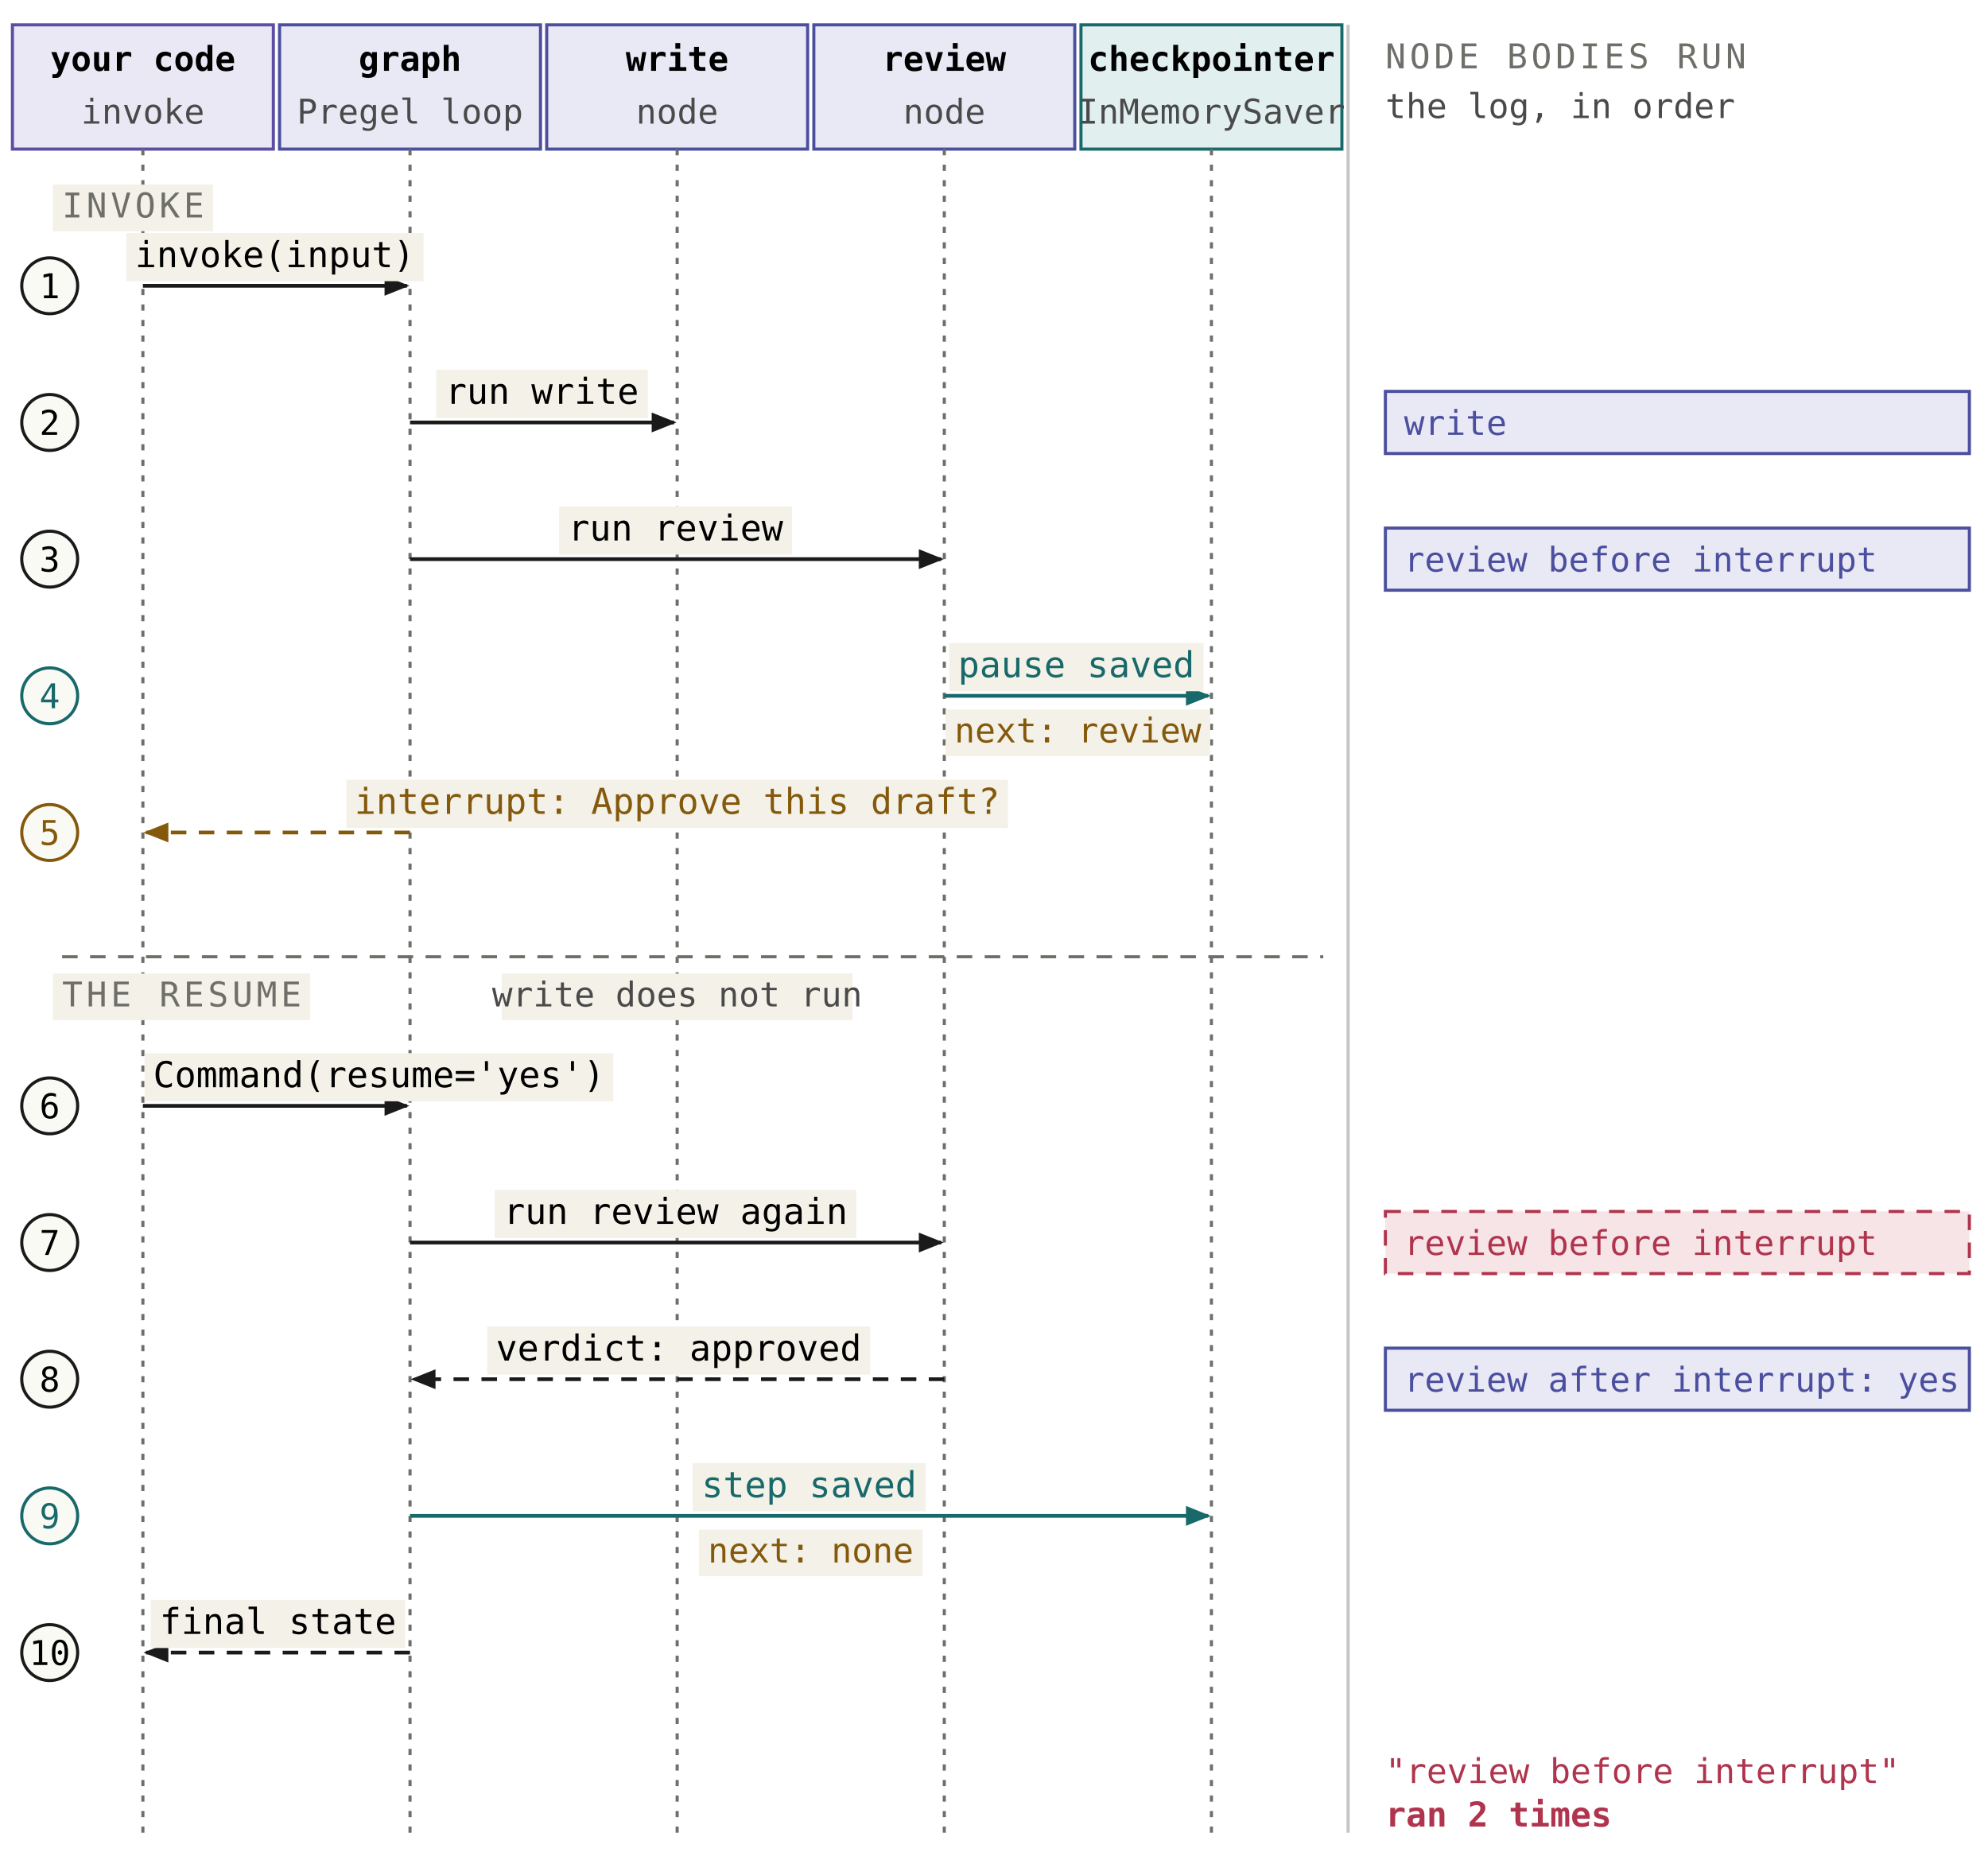
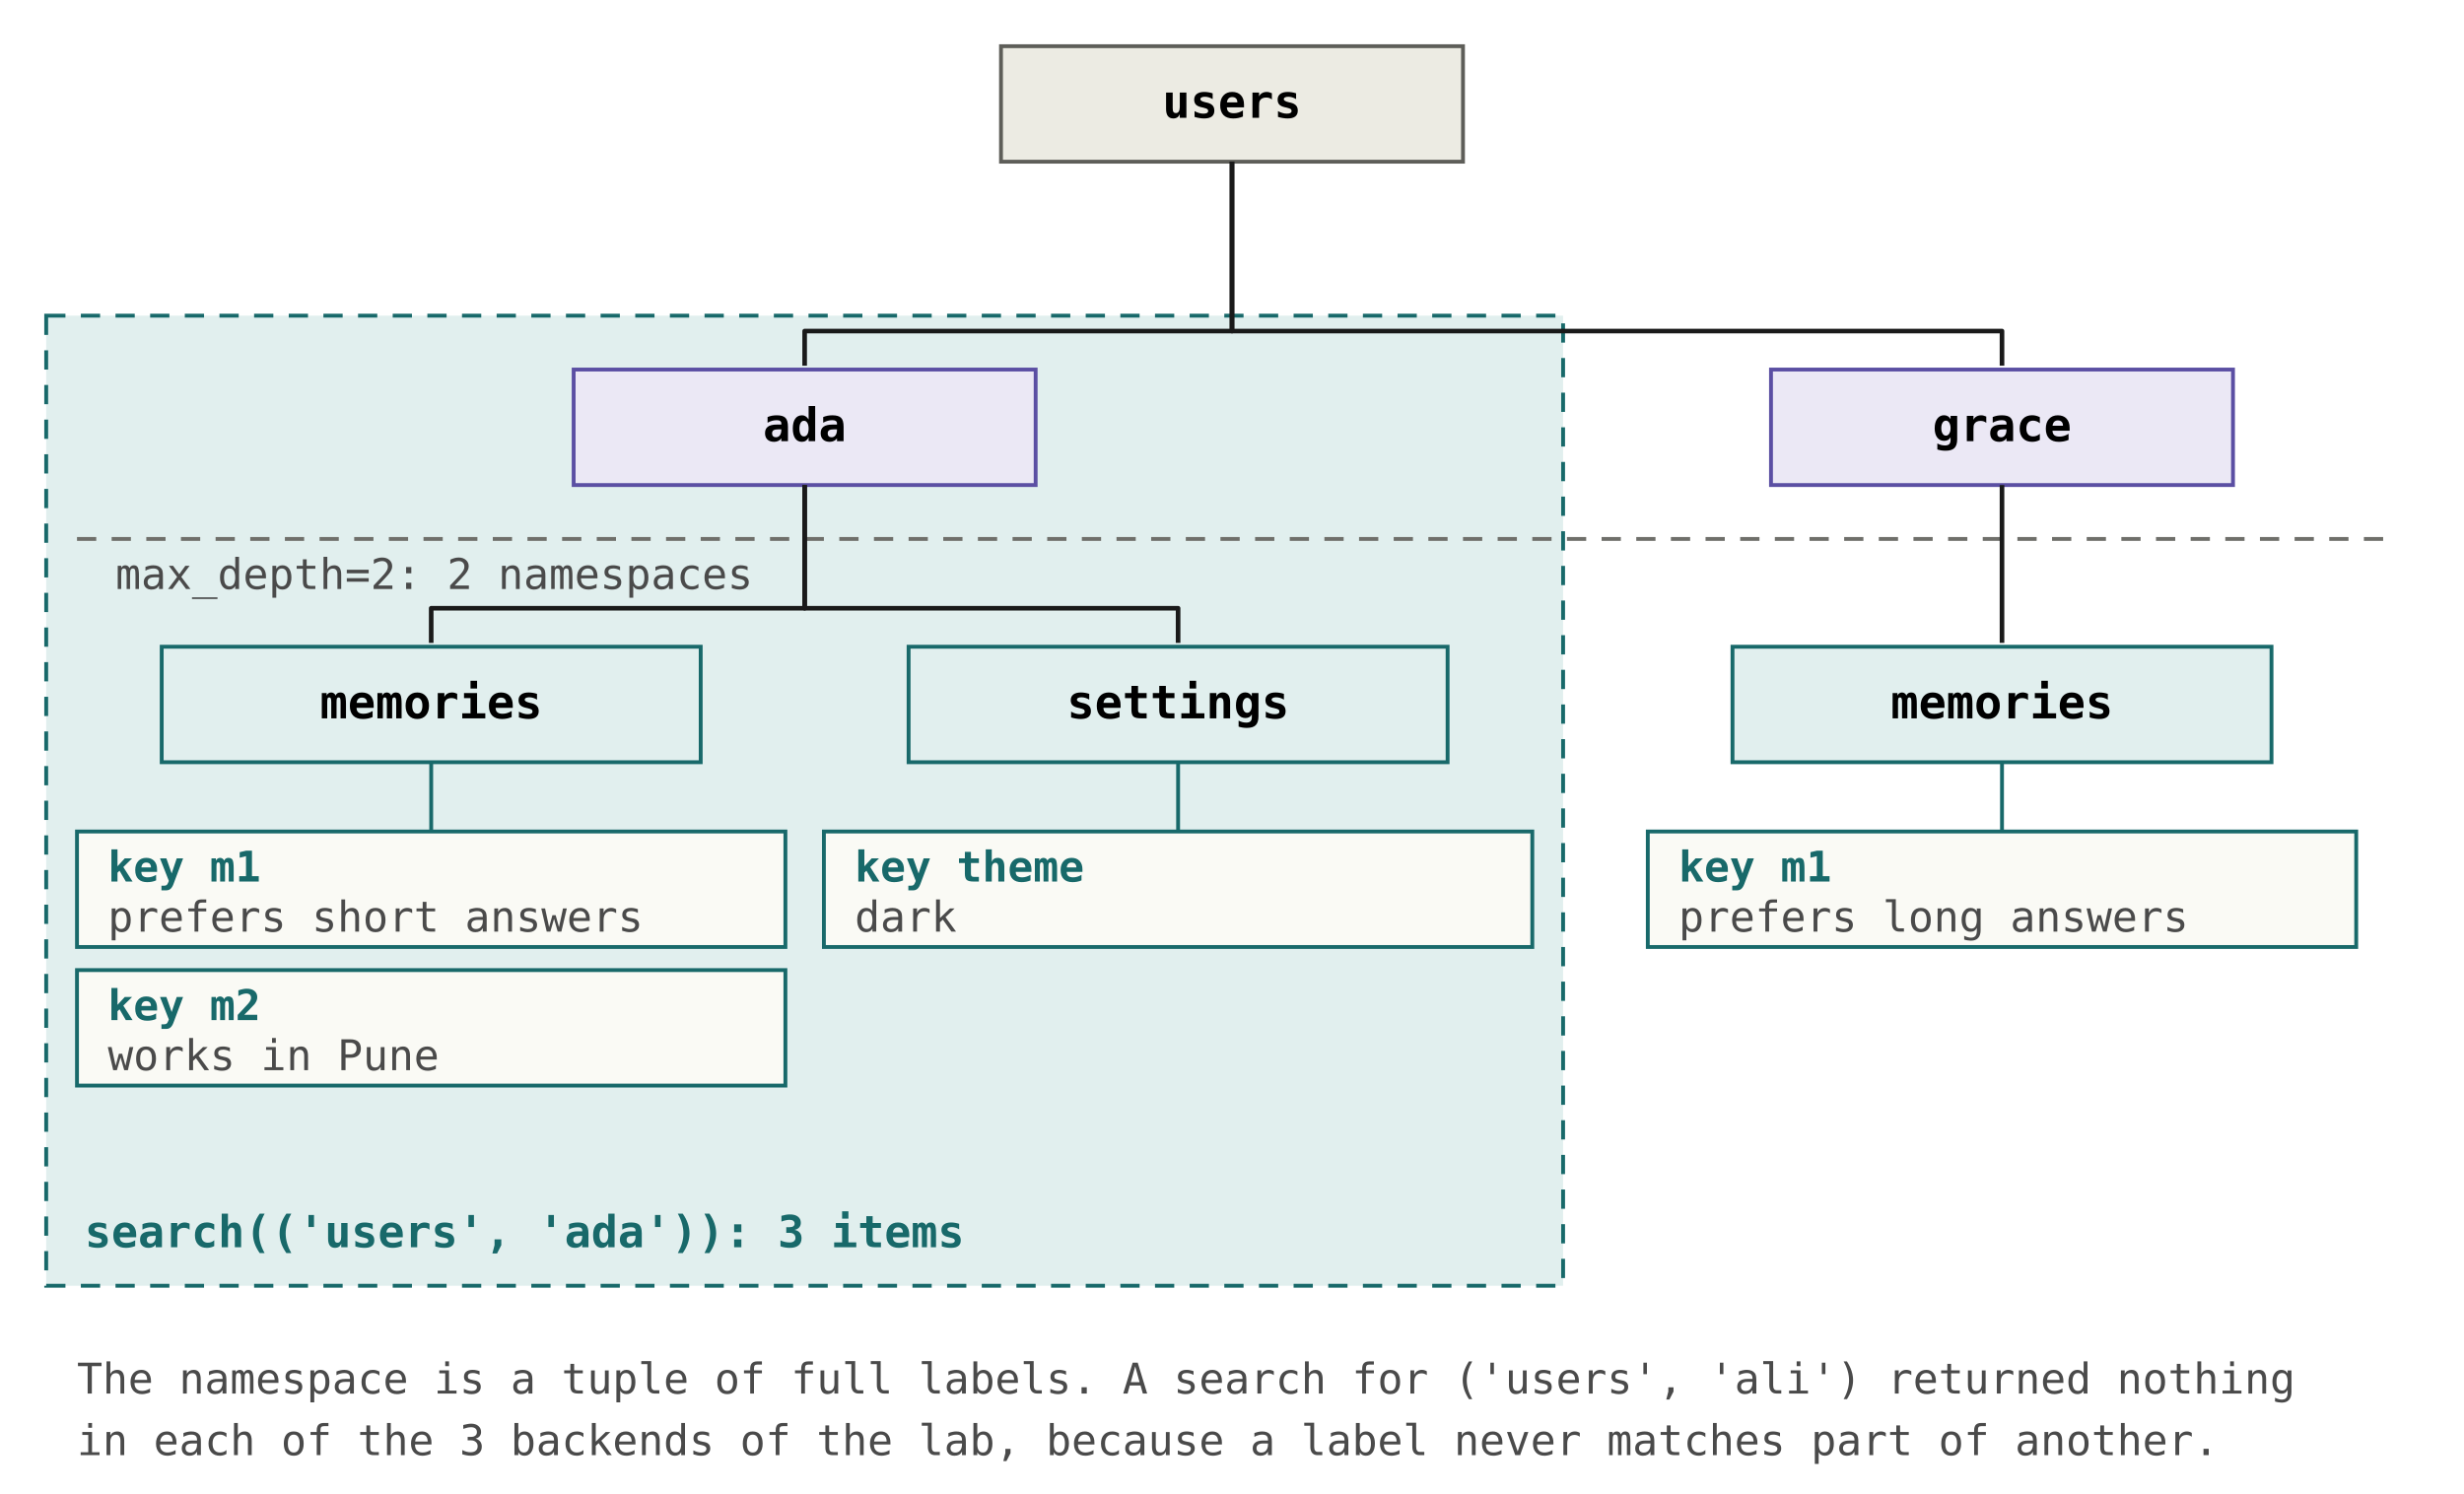
- <svg xmlns="http://www.w3.org/2000/svg" viewBox="0 0 640 600" role="img" aria-labelledby="fig-5-4-title fig-5-4-desc" font-family="JetBrains Mono, ui-monospace, monospace">
-   <defs>
-     <marker id="fig-5-4-head-ink" viewBox="0 0 10 10" refX="9" refY="5" markerWidth="8" markerHeight="8" markerUnits="userSpaceOnUse" orient="auto-start-reverse">
-       <path d="M0 1 L10 5 L0 9 z" fill="var(--m-ink, #1a1a1a)" />
-     </marker>
-     <marker id="fig-5-4-head-teal" viewBox="0 0 10 10" refX="9" refY="5" markerWidth="8" markerHeight="8" markerUnits="userSpaceOnUse" orient="auto-start-reverse">
-       <path d="M0 1 L10 5 L0 9 z" fill="var(--m-teal-ink, #18696a)" />
-     </marker>
-     <marker id="fig-5-4-head-amber" viewBox="0 0 10 10" refX="9" refY="5" markerWidth="8" markerHeight="8" markerUnits="userSpaceOnUse" orient="auto-start-reverse">
-       <path d="M0 1 L10 5 L0 9 z" fill="var(--m-amber-ink, #85590c)" />
-     </marker>
-   </defs>
-   <rect x="4" y="8" width="84" height="40" fill="var(--m-violet-fill, #ebe8f5)" stroke="var(--m-violet-ink, #5b4fa3)" />
-   <text x="46" y="22.8" font-size="11" text-anchor="middle" font-weight="700">your code</text>
-   <text x="46" y="39.8" font-size="11" text-anchor="middle" class="m-serif" fill="var(--m-ink-soft, #4a4a4a)">invoke</text>
-   <line x1="46" y1="48" x2="46" y2="590" stroke="var(--m-ink-mute, #6f6f6a)" stroke-width="1" stroke-dasharray="2 3" />
-   <rect x="90" y="8" width="84" height="40" fill="var(--m-indigo-fill, #e9e9f6)" stroke="var(--m-indigo-ink, #4b4f9e)" />
-   <text x="132" y="22.8" font-size="11" text-anchor="middle" font-weight="700">graph</text>
-   <text x="132" y="39.8" font-size="11" text-anchor="middle" class="m-serif" fill="var(--m-ink-soft, #4a4a4a)">Pregel loop</text>
-   <line x1="132" y1="48" x2="132" y2="590" stroke="var(--m-ink-mute, #6f6f6a)" stroke-width="1" stroke-dasharray="2 3" />
-   <rect x="176" y="8" width="84" height="40" fill="var(--m-indigo-fill, #e9e9f6)" stroke="var(--m-indigo-ink, #4b4f9e)" />
-   <text x="218" y="22.8" font-size="11" text-anchor="middle" font-weight="700">write</text>
-   <text x="218" y="39.8" font-size="11" text-anchor="middle" class="m-serif" fill="var(--m-ink-soft, #4a4a4a)">node</text>
-   <line x1="218" y1="48" x2="218" y2="590" stroke="var(--m-ink-mute, #6f6f6a)" stroke-width="1" stroke-dasharray="2 3" />
-   <rect x="262" y="8" width="84" height="40" fill="var(--m-indigo-fill, #e9e9f6)" stroke="var(--m-indigo-ink, #4b4f9e)" />
-   <text x="304" y="22.8" font-size="11" text-anchor="middle" font-weight="700">review</text>
-   <text x="304" y="39.8" font-size="11" text-anchor="middle" class="m-serif" fill="var(--m-ink-soft, #4a4a4a)">node</text>
-   <line x1="304" y1="48" x2="304" y2="590" stroke="var(--m-ink-mute, #6f6f6a)" stroke-width="1" stroke-dasharray="2 3" />
-   <rect x="348" y="8" width="84" height="40" fill="var(--m-teal-fill, #e1efee)" stroke="var(--m-teal-ink, #18696a)" />
-   <text x="390" y="22.8" font-size="11" text-anchor="middle" font-weight="700">checkpointer</text>
-   <text x="390" y="39.8" font-size="11" text-anchor="middle" class="m-serif" fill="var(--m-ink-soft, #4a4a4a)">InMemorySaver</text>
-   <line x1="390" y1="48" x2="390" y2="590" stroke="var(--m-ink-mute, #6f6f6a)" stroke-width="1" stroke-dasharray="2 3" />
-   <text x="446" y="22" font-size="11" letter-spacing="1.2" fill="var(--m-ink-mute, #6f6f6a)">NODE BODIES RUN</text>
-   <text x="446" y="38" font-size="11" class="m-serif" fill="var(--m-ink-soft, #4a4a4a)">the log, in order</text>
-   <line x1="434" y1="8" x2="434" y2="590" stroke="var(--m-ink-mute, #6f6f6a)" stroke-width="1" stroke-opacity="0.4" />
-   <rect class="m-knock" x="17" y="59.42" width="51.6" height="15" fill="var(--m-panel, #f3f1e8)" />
-   <text x="20" y="70" font-size="11" letter-spacing="1.2" fill="var(--m-ink-mute, #6f6f6a)">INVOKE</text>
-   <g data-beat="1">
-     <animate attributeName="opacity" values="0;0;1" keyTimes="0;0;1" calcMode="spline" keySplines="0 0 1 1;0.23 1 0.32 1" dur="0.45s" begin="indefinite" fill="freeze" />
-     <animateTransform attributeName="transform" type="translate" values="0 4;0 4;0 0" keyTimes="0;0;1" calcMode="spline" keySplines="0 0 1 1;0.23 1 0.32 1" dur="0.45s" begin="indefinite" fill="freeze" />
-     <circle cx="16" cy="92" r="9" fill="var(--m-paper, #fafaf5)" stroke="var(--m-ink, #1a1a1a)" stroke-width="1" />
-     <text x="16" y="96" font-size="11" text-anchor="middle">1</text>
-     <line x1="46" y1="92" x2="131" y2="92" stroke="var(--m-ink, #1a1a1a)" stroke-width="1.2" marker-end="url(#fig-5-4-head-ink)" />
-     <circle class="m-packet" r="3.5" fill="var(--m-ink, #1a1a1a)" opacity="0">
-       <animateMotion path="M46 92 L131 92" keyPoints="0;0;1;1" keyTimes="0;0;0.688;1" calcMode="linear" dur="0.8s" begin="indefinite" fill="freeze" />
-       <animate attributeName="opacity" values="0;0;1;1;0" keyTimes="0;0;0.1;0.688;1" dur="0.8s" begin="indefinite" fill="freeze" />
-     </circle>
-     <rect class="m-knock" x="40.65" y="75.03" width="95.7" height="15.5" fill="var(--m-panel, #f3f1e8)" />
-     <text x="88.5" y="86" font-size="11.5" text-anchor="middle">invoke(input)</text>
-   </g>
-   <g data-beat="2">
-     <animate attributeName="opacity" values="0;0;1" keyTimes="0;0.571;1" calcMode="spline" keySplines="0 0 1 1;0.23 1 0.32 1" dur="1.05s" begin="indefinite" fill="freeze" />
-     <animateTransform attributeName="transform" type="translate" values="0 4;0 4;0 0" keyTimes="0;0.571;1" calcMode="spline" keySplines="0 0 1 1;0.23 1 0.32 1" dur="1.05s" begin="indefinite" fill="freeze" />
-     <circle cx="16" cy="136" r="9" fill="var(--m-paper, #fafaf5)" stroke="var(--m-ink, #1a1a1a)" stroke-width="1" />
-     <text x="16" y="140" font-size="11" text-anchor="middle">2</text>
-     <line x1="132" y1="136" x2="217" y2="136" stroke="var(--m-ink, #1a1a1a)" stroke-width="1.2" marker-end="url(#fig-5-4-head-ink)" />
-     <circle class="m-packet" r="3.5" fill="var(--m-ink, #1a1a1a)" opacity="0">
-       <animateMotion path="M132 136 L217 136" keyPoints="0;0;1;1" keyTimes="0;0.429;0.821;1" calcMode="linear" dur="1.4s" begin="indefinite" fill="freeze" />
-       <animate attributeName="opacity" values="0;0;1;1;0" keyTimes="0;0.429;0.486;0.821;1" dur="1.4s" begin="indefinite" fill="freeze" />
-     </circle>
-     <rect class="m-knock" x="140.45" y="119.03" width="68.1" height="15.5" fill="var(--m-panel, #f3f1e8)" />
-     <text x="174.5" y="130" font-size="11.5" text-anchor="middle">run write</text>
-     <rect x="446" y="126" width="188" height="20" fill="var(--m-indigo-fill, #e9e9f6)" stroke="var(--m-indigo-ink, #4b4f9e)" />
-     <text x="452" y="140" font-size="11" fill="var(--m-indigo-ink, #4b4f9e)">write</text>
-   </g>
-   <g data-beat="3">
-     <animate attributeName="opacity" values="0;0;1" keyTimes="0;0.727;1" calcMode="spline" keySplines="0 0 1 1;0.23 1 0.32 1" dur="1.65s" begin="indefinite" fill="freeze" />
-     <animateTransform attributeName="transform" type="translate" values="0 4;0 4;0 0" keyTimes="0;0.727;1" calcMode="spline" keySplines="0 0 1 1;0.23 1 0.32 1" dur="1.65s" begin="indefinite" fill="freeze" />
-     <circle cx="16" cy="180" r="9" fill="var(--m-paper, #fafaf5)" stroke="var(--m-ink, #1a1a1a)" stroke-width="1" />
-     <text x="16" y="184" font-size="11" text-anchor="middle">3</text>
-     <line x1="132" y1="180" x2="303" y2="180" stroke="var(--m-ink, #1a1a1a)" stroke-width="1.2" marker-end="url(#fig-5-4-head-ink)" />
-     <circle class="m-packet" r="3.5" fill="var(--m-ink, #1a1a1a)" opacity="0">
-       <animateMotion path="M132 180 L303 180" keyPoints="0;0;1;1" keyTimes="0;0.6;0.875;1" calcMode="linear" dur="2s" begin="indefinite" fill="freeze" />
-       <animate attributeName="opacity" values="0;0;1;1;0" keyTimes="0;0.6;0.64;0.875;1" dur="2s" begin="indefinite" fill="freeze" />
-     </circle>
-     <rect class="m-knock" x="180" y="163.03" width="75" height="15.5" fill="var(--m-panel, #f3f1e8)" />
-     <text x="217.5" y="174" font-size="11.5" text-anchor="middle">run review</text>
-     <rect x="446" y="170" width="188" height="20" fill="var(--m-indigo-fill, #e9e9f6)" stroke="var(--m-indigo-ink, #4b4f9e)" />
-     <text x="452" y="184" font-size="11" fill="var(--m-indigo-ink, #4b4f9e)">review before interrupt</text>
-   </g>
-   <g data-beat="4">
-     <animate attributeName="opacity" values="0;0;1" keyTimes="0;0.8;1" calcMode="spline" keySplines="0 0 1 1;0.23 1 0.32 1" dur="2.25s" begin="indefinite" fill="freeze" />
-     <animateTransform attributeName="transform" type="translate" values="0 4;0 4;0 0" keyTimes="0;0.8;1" calcMode="spline" keySplines="0 0 1 1;0.23 1 0.32 1" dur="2.25s" begin="indefinite" fill="freeze" />
-     <circle cx="16" cy="224" r="9" fill="var(--m-paper, #fafaf5)" stroke="var(--m-teal-ink, #18696a)" stroke-width="1" />
-     <text x="16" y="228" font-size="11" text-anchor="middle" fill="var(--m-teal-ink, #18696a)">4</text>
-     <line x1="304" y1="224" x2="389" y2="224" stroke="var(--m-teal-ink, #18696a)" stroke-width="1.2" marker-end="url(#fig-5-4-head-teal)" />
-     <circle class="m-packet" r="3.5" fill="var(--m-teal-ink, #18696a)" opacity="0">
-       <animateMotion path="M304 224 L389 224" keyPoints="0;0;1;1" keyTimes="0;0.692;0.904;1" calcMode="linear" dur="2.6s" begin="indefinite" fill="freeze" />
-       <animate attributeName="opacity" values="0;0;1;1;0" keyTimes="0;0.692;0.723;0.904;1" dur="2.6s" begin="indefinite" fill="freeze" />
-     </circle>
-     <rect class="m-knock" x="305.55" y="207.03" width="81.9" height="15.5" fill="var(--m-panel, #f3f1e8)" />
-     <text x="346.5" y="218" font-size="11.5" text-anchor="middle" fill="var(--m-teal-ink, #18696a)">pause saved</text>
-     <rect class="m-knock" x="304.4" y="228.42" width="85.2" height="15" fill="var(--m-panel, #f3f1e8)" />
-     <text x="347" y="239" font-size="11" text-anchor="middle" fill="var(--m-amber-ink, #85590c)">next: review</text>
-   </g>
-   <g data-beat="5">
-     <animate attributeName="opacity" values="0;0;1" keyTimes="0;0.842;1" calcMode="spline" keySplines="0 0 1 1;0.23 1 0.32 1" dur="2.85s" begin="indefinite" fill="freeze" />
-     <animateTransform attributeName="transform" type="translate" values="0 4;0 4;0 0" keyTimes="0;0.842;1" calcMode="spline" keySplines="0 0 1 1;0.23 1 0.32 1" dur="2.85s" begin="indefinite" fill="freeze" />
-     <circle cx="16" cy="268" r="9" fill="var(--m-paper, #fafaf5)" stroke="var(--m-amber-ink, #85590c)" stroke-width="1" />
-     <text x="16" y="272" font-size="11" text-anchor="middle" fill="var(--m-amber-ink, #85590c)">5</text>
-     <line x1="132" y1="268" x2="47" y2="268" stroke="var(--m-amber-ink, #85590c)" stroke-width="1.2" stroke-dasharray="5 4" marker-end="url(#fig-5-4-head-amber)" />
-     <circle class="m-packet" r="3.5" fill="var(--m-amber-ink, #85590c)" opacity="0">
-       <animateMotion path="M132 268 L47 268" keyPoints="0;0;1;1" keyTimes="0;0.75;0.922;1" calcMode="linear" dur="3.2s" begin="indefinite" fill="freeze" />
-       <animate attributeName="opacity" values="0;0;1;1;0" keyTimes="0;0.75;0.775;0.922;1" dur="3.2s" begin="indefinite" fill="freeze" />
-     </circle>
-     <rect class="m-knock" x="111.5" y="251.03" width="213" height="15.5" fill="var(--m-panel, #f3f1e8)" />
-     <text x="218" y="262" font-size="11.5" text-anchor="middle" fill="var(--m-amber-ink, #85590c)">interrupt: Approve this draft?</text>
-     <line x1="20" y1="308" x2="426" y2="308" stroke="var(--m-ink-mute, #6f6f6a)" stroke-width="1" stroke-dasharray="5 4" />
-     <rect class="m-knock" x="17" y="313.42" width="82.8" height="15" fill="var(--m-panel, #f3f1e8)" />
-     <text x="20" y="324" font-size="11" letter-spacing="1.2" fill="var(--m-ink-mute, #6f6f6a)">THE RESUME</text>
-     <rect class="m-knock" x="161.54" y="313.42" width="112.92" height="15" fill="var(--m-panel, #f3f1e8)" />
-     <text x="218" y="324" font-size="11" text-anchor="middle" class="m-serif" fill="var(--m-ink-soft, #4a4a4a)">write does not run</text>
-   </g>
-   <g data-beat="6">
-     <animate attributeName="opacity" values="0;0;1" keyTimes="0;0.87;1" calcMode="spline" keySplines="0 0 1 1;0.23 1 0.32 1" dur="3.45s" begin="indefinite" fill="freeze" />
-     <animateTransform attributeName="transform" type="translate" values="0 4;0 4;0 0" keyTimes="0;0.87;1" calcMode="spline" keySplines="0 0 1 1;0.23 1 0.32 1" dur="3.45s" begin="indefinite" fill="freeze" />
-     <circle cx="16" cy="356" r="9" fill="var(--m-paper, #fafaf5)" stroke="var(--m-ink, #1a1a1a)" stroke-width="1" />
-     <text x="16" y="360" font-size="11" text-anchor="middle">6</text>
-     <line x1="46" y1="356" x2="131" y2="356" stroke="var(--m-ink, #1a1a1a)" stroke-width="1.2" marker-end="url(#fig-5-4-head-ink)" />
-     <circle class="m-packet" r="3.5" fill="var(--m-ink, #1a1a1a)" opacity="0">
-       <animateMotion path="M46 356 L131 356" keyPoints="0;0;1;1" keyTimes="0;0.789;0.934;1" calcMode="linear" dur="3.8s" begin="indefinite" fill="freeze" />
-       <animate attributeName="opacity" values="0;0;1;1;0" keyTimes="0;0.789;0.811;0.934;1" dur="3.8s" begin="indefinite" fill="freeze" />
-     </circle>
-     <rect class="m-knock" x="46.55" y="339.03" width="150.9" height="15.5" fill="var(--m-panel, #f3f1e8)" />
-     <text x="122" y="350" font-size="11.5" text-anchor="middle">Command(resume='yes')</text>
-   </g>
-   <g data-beat="7">
-     <animate attributeName="opacity" values="0;0;1" keyTimes="0;0.889;1" calcMode="spline" keySplines="0 0 1 1;0.23 1 0.32 1" dur="4.05s" begin="indefinite" fill="freeze" />
-     <animateTransform attributeName="transform" type="translate" values="0 4;0 4;0 0" keyTimes="0;0.889;1" calcMode="spline" keySplines="0 0 1 1;0.23 1 0.32 1" dur="4.05s" begin="indefinite" fill="freeze" />
-     <circle cx="16" cy="400" r="9" fill="var(--m-paper, #fafaf5)" stroke="var(--m-ink, #1a1a1a)" stroke-width="1" />
-     <text x="16" y="404" font-size="11" text-anchor="middle">7</text>
-     <line x1="132" y1="400" x2="303" y2="400" stroke="var(--m-ink, #1a1a1a)" stroke-width="1.2" marker-end="url(#fig-5-4-head-ink)" />
-     <circle class="m-packet" r="3.5" fill="var(--m-ink, #1a1a1a)" opacity="0">
-       <animateMotion path="M132 400 L303 400" keyPoints="0;0;1;1" keyTimes="0;0.818;0.943;1" calcMode="linear" dur="4.4s" begin="indefinite" fill="freeze" />
-       <animate attributeName="opacity" values="0;0;1;1;0" keyTimes="0;0.818;0.836;0.943;1" dur="4.4s" begin="indefinite" fill="freeze" />
-     </circle>
-     <rect class="m-knock" x="159.3" y="383.03" width="116.4" height="15.5" fill="var(--m-panel, #f3f1e8)" />
-     <text x="217.5" y="394" font-size="11.5" text-anchor="middle">run review again</text>
-     <rect x="446" y="390" width="188" height="20" fill="var(--m-rose-fill, #f7e4e7)" stroke="var(--m-rose-ink, #b0344d)" stroke-dasharray="5 4" />
-     <text x="452" y="404" font-size="11" fill="var(--m-rose-ink, #b0344d)">review before interrupt</text>
-   </g>
-   <g data-beat="8">
-     <animate attributeName="opacity" values="0;0;1" keyTimes="0;0.903;1" calcMode="spline" keySplines="0 0 1 1;0.23 1 0.32 1" dur="4.65s" begin="indefinite" fill="freeze" />
-     <animateTransform attributeName="transform" type="translate" values="0 4;0 4;0 0" keyTimes="0;0.903;1" calcMode="spline" keySplines="0 0 1 1;0.23 1 0.32 1" dur="4.65s" begin="indefinite" fill="freeze" />
-     <circle cx="16" cy="444" r="9" fill="var(--m-paper, #fafaf5)" stroke="var(--m-ink, #1a1a1a)" stroke-width="1" />
-     <text x="16" y="448" font-size="11" text-anchor="middle">8</text>
-     <line x1="304" y1="444" x2="133" y2="444" stroke="var(--m-ink, #1a1a1a)" stroke-width="1.2" stroke-dasharray="5 4" marker-end="url(#fig-5-4-head-ink)" />
-     <circle class="m-packet" r="3.5" fill="var(--m-ink, #1a1a1a)" opacity="0">
-       <animateMotion path="M304 444 L133 444" keyPoints="0;0;1;1" keyTimes="0;0.84;0.95;1" calcMode="linear" dur="5s" begin="indefinite" fill="freeze" />
-       <animate attributeName="opacity" values="0;0;1;1;0" keyTimes="0;0.84;0.856;0.95;1" dur="5s" begin="indefinite" fill="freeze" />
-     </circle>
-     <rect class="m-knock" x="156.85" y="427.03" width="123.3" height="15.5" fill="var(--m-panel, #f3f1e8)" />
-     <text x="218.5" y="438" font-size="11.5" text-anchor="middle">verdict: approved</text>
-     <rect x="446" y="434" width="188" height="20" fill="var(--m-indigo-fill, #e9e9f6)" stroke="var(--m-indigo-ink, #4b4f9e)" />
-     <text x="452" y="448" font-size="11" fill="var(--m-indigo-ink, #4b4f9e)">review after interrupt: yes</text>
-   </g>
-   <g data-beat="9">
-     <animate attributeName="opacity" values="0;0;1" keyTimes="0;0.914;1" calcMode="spline" keySplines="0 0 1 1;0.23 1 0.32 1" dur="5.25s" begin="indefinite" fill="freeze" />
-     <animateTransform attributeName="transform" type="translate" values="0 4;0 4;0 0" keyTimes="0;0.914;1" calcMode="spline" keySplines="0 0 1 1;0.23 1 0.32 1" dur="5.25s" begin="indefinite" fill="freeze" />
-     <circle cx="16" cy="488" r="9" fill="var(--m-paper, #fafaf5)" stroke="var(--m-teal-ink, #18696a)" stroke-width="1" />
-     <text x="16" y="492" font-size="11" text-anchor="middle" fill="var(--m-teal-ink, #18696a)">9</text>
-     <line x1="132" y1="488" x2="389" y2="488" stroke="var(--m-teal-ink, #18696a)" stroke-width="1.2" marker-end="url(#fig-5-4-head-teal)" />
-     <circle class="m-packet" r="3.5" fill="var(--m-teal-ink, #18696a)" opacity="0">
-       <animateMotion path="M132 488 L389 488" keyPoints="0;0;1;1" keyTimes="0;0.857;0.955;1" calcMode="linear" dur="5.6s" begin="indefinite" fill="freeze" />
-       <animate attributeName="opacity" values="0;0;1;1;0" keyTimes="0;0.857;0.871;0.955;1" dur="5.6s" begin="indefinite" fill="freeze" />
-     </circle>
-     <rect class="m-knock" x="223" y="471.03" width="75" height="15.5" fill="var(--m-panel, #f3f1e8)" />
-     <text x="260.5" y="482" font-size="11.5" text-anchor="middle" fill="var(--m-teal-ink, #18696a)">step saved</text>
-     <rect class="m-knock" x="225" y="492.42" width="72" height="15" fill="var(--m-panel, #f3f1e8)" />
-     <text x="261" y="503" font-size="11" text-anchor="middle" fill="var(--m-amber-ink, #85590c)">next: none</text>
-   </g>
-   <g data-beat="10">
-     <animate attributeName="opacity" values="0;0;1" keyTimes="0;0.923;1" calcMode="spline" keySplines="0 0 1 1;0.23 1 0.32 1" dur="5.85s" begin="indefinite" fill="freeze" />
-     <animateTransform attributeName="transform" type="translate" values="0 4;0 4;0 0" keyTimes="0;0.923;1" calcMode="spline" keySplines="0 0 1 1;0.23 1 0.32 1" dur="5.85s" begin="indefinite" fill="freeze" />
-     <circle cx="16" cy="532" r="9" fill="var(--m-paper, #fafaf5)" stroke="var(--m-ink, #1a1a1a)" stroke-width="1" />
-     <text x="16" y="536" font-size="11" text-anchor="middle">10</text>
-     <line x1="132" y1="532" x2="47" y2="532" stroke="var(--m-ink, #1a1a1a)" stroke-width="1.2" stroke-dasharray="5 4" marker-end="url(#fig-5-4-head-ink)" />
-     <circle class="m-packet" r="3.5" fill="var(--m-ink, #1a1a1a)" opacity="0">
-       <animateMotion path="M132 532 L47 532" keyPoints="0;0;1;1" keyTimes="0;0.871;0.96;1" calcMode="linear" dur="6.2s" begin="indefinite" fill="freeze" />
-       <animate attributeName="opacity" values="0;0;1;1;0" keyTimes="0;0.871;0.884;0.96;1" dur="6.2s" begin="indefinite" fill="freeze" />
-     </circle>
-     <rect class="m-knock" x="48.55" y="515.03" width="81.9" height="15.5" fill="var(--m-panel, #f3f1e8)" />
-     <text x="89.5" y="526" font-size="11.5" text-anchor="middle">final state</text>
-   </g>
-   <text x="446" y="574" font-size="11" class="m-serif" fill="var(--m-rose-ink, #b0344d)">"review before interrupt"</text>
-   <text x="446" y="588" font-size="11" font-weight="700" class="m-serif" fill="var(--m-rose-ink, #b0344d)">ran 2 times</text>
+ <svg xmlns="http://www.w3.org/2000/svg" viewBox="0 0 640 388" role="img" aria-labelledby="fig-5-4-title fig-5-4-desc" font-family="JetBrains Mono, ui-monospace, monospace">
+   <rect x="12" y="82" width="394" height="252" fill="var(--m-teal-fill, #e1efee)" stroke="var(--m-teal-ink, #18696a)" stroke-dasharray="5 4" />
+   <text x="22" y="324" font-size="11.5" font-weight="700" fill="var(--m-teal-ink, #18696a)">search(('users', 'ada')): 3 items</text>
+   <rect x="260" y="12" width="120" height="30" fill="var(--m-grey-fill, #ecebe3)" stroke="var(--m-grey-ink, #5e5e59)" />
+   <text x="320" y="30.6" font-size="12" text-anchor="middle" font-weight="700">users</text>
+   <rect x="149" y="96" width="120" height="30" fill="var(--m-violet-fill, #ebe8f5)" stroke="var(--m-violet-ink, #5b4fa3)" />
+   <text x="209" y="114.6" font-size="12" text-anchor="middle" font-weight="700">ada</text>
+   <path d="M320 42 V86 H209 V95" fill="none" stroke="var(--m-ink, #1a1a1a)" stroke-width="1.2" stroke-linejoin="round" />
+   <rect x="460" y="96" width="120" height="30" fill="var(--m-violet-fill, #ebe8f5)" stroke="var(--m-violet-ink, #5b4fa3)" />
+   <text x="520" y="114.6" font-size="12" text-anchor="middle" font-weight="700">grace</text>
+   <path d="M320 42 V86 H520 V95" fill="none" stroke="var(--m-ink, #1a1a1a)" stroke-width="1.2" stroke-linejoin="round" />
+   <line x1="20" y1="140" x2="620" y2="140" stroke="var(--m-ink-mute, #6f6f6a)" stroke-width="1" stroke-dasharray="5 4" />
+   <text x="30" y="153" font-size="11" fill="var(--m-ink-soft, #4a4a4a)">max_depth=2: 2 namespaces</text>
+   <rect x="42" y="168" width="140" height="30" fill="var(--m-teal-fill, #e1efee)" stroke="var(--m-teal-ink, #18696a)" />
+   <text x="112" y="186.6" font-size="12" text-anchor="middle" font-weight="700">memories</text>
+   <path d="M209 126 V158 H112 V167" fill="none" stroke="var(--m-ink, #1a1a1a)" stroke-width="1.2" stroke-linejoin="round" />
+   <line x1="112" y1="198" x2="112" y2="216" stroke="var(--m-teal-ink, #18696a)" stroke-width="1" />
+   <rect x="20" y="216" width="184" height="30" fill="var(--m-paper, #fafaf5)" stroke="var(--m-teal-ink, #18696a)" />
+   <text x="28" y="229" font-size="11" font-weight="700" fill="var(--m-teal-ink, #18696a)">key m1</text>
+   <text x="28" y="242" font-size="11" class="m-serif" fill="var(--m-ink-soft, #4a4a4a)">prefers short answers</text>
+   <rect x="20" y="252" width="184" height="30" fill="var(--m-paper, #fafaf5)" stroke="var(--m-teal-ink, #18696a)" />
+   <text x="28" y="265" font-size="11" font-weight="700" fill="var(--m-teal-ink, #18696a)">key m2</text>
+   <text x="28" y="278" font-size="11" class="m-serif" fill="var(--m-ink-soft, #4a4a4a)">works in Pune</text>
+   <rect x="236" y="168" width="140" height="30" fill="var(--m-teal-fill, #e1efee)" stroke="var(--m-teal-ink, #18696a)" />
+   <text x="306" y="186.6" font-size="12" text-anchor="middle" font-weight="700">settings</text>
+   <path d="M209 126 V158 H306 V167" fill="none" stroke="var(--m-ink, #1a1a1a)" stroke-width="1.2" stroke-linejoin="round" />
+   <line x1="306" y1="198" x2="306" y2="216" stroke="var(--m-teal-ink, #18696a)" stroke-width="1" />
+   <rect x="214" y="216" width="184" height="30" fill="var(--m-paper, #fafaf5)" stroke="var(--m-teal-ink, #18696a)" />
+   <text x="222" y="229" font-size="11" font-weight="700" fill="var(--m-teal-ink, #18696a)">key theme</text>
+   <text x="222" y="242" font-size="11" class="m-serif" fill="var(--m-ink-soft, #4a4a4a)">dark</text>
+   <rect x="450" y="168" width="140" height="30" fill="var(--m-teal-fill, #e1efee)" stroke="var(--m-teal-ink, #18696a)" />
+   <text x="520" y="186.6" font-size="12" text-anchor="middle" font-weight="700">memories</text>
+   <path d="M520 126 V158 H520 V167" fill="none" stroke="var(--m-ink, #1a1a1a)" stroke-width="1.2" stroke-linejoin="round" />
+   <line x1="520" y1="198" x2="520" y2="216" stroke="var(--m-teal-ink, #18696a)" stroke-width="1" />
+   <rect x="428" y="216" width="184" height="30" fill="var(--m-paper, #fafaf5)" stroke="var(--m-teal-ink, #18696a)" />
+   <text x="436" y="229" font-size="11" font-weight="700" fill="var(--m-teal-ink, #18696a)">key m1</text>
+   <text x="436" y="242" font-size="11" class="m-serif" fill="var(--m-ink-soft, #4a4a4a)">prefers long answers</text>
+   <text x="20" y="362" font-size="11" class="m-serif" fill="var(--m-ink-soft, #4a4a4a)">The namespace is a tuple of full labels. A search for ('users', 'ali') returned nothing</text>
+   <text x="20" y="378" font-size="11" class="m-serif" fill="var(--m-ink-soft, #4a4a4a)">in each of the 3 backends of the lab, because a label never matches part of another.</text>
</svg>
